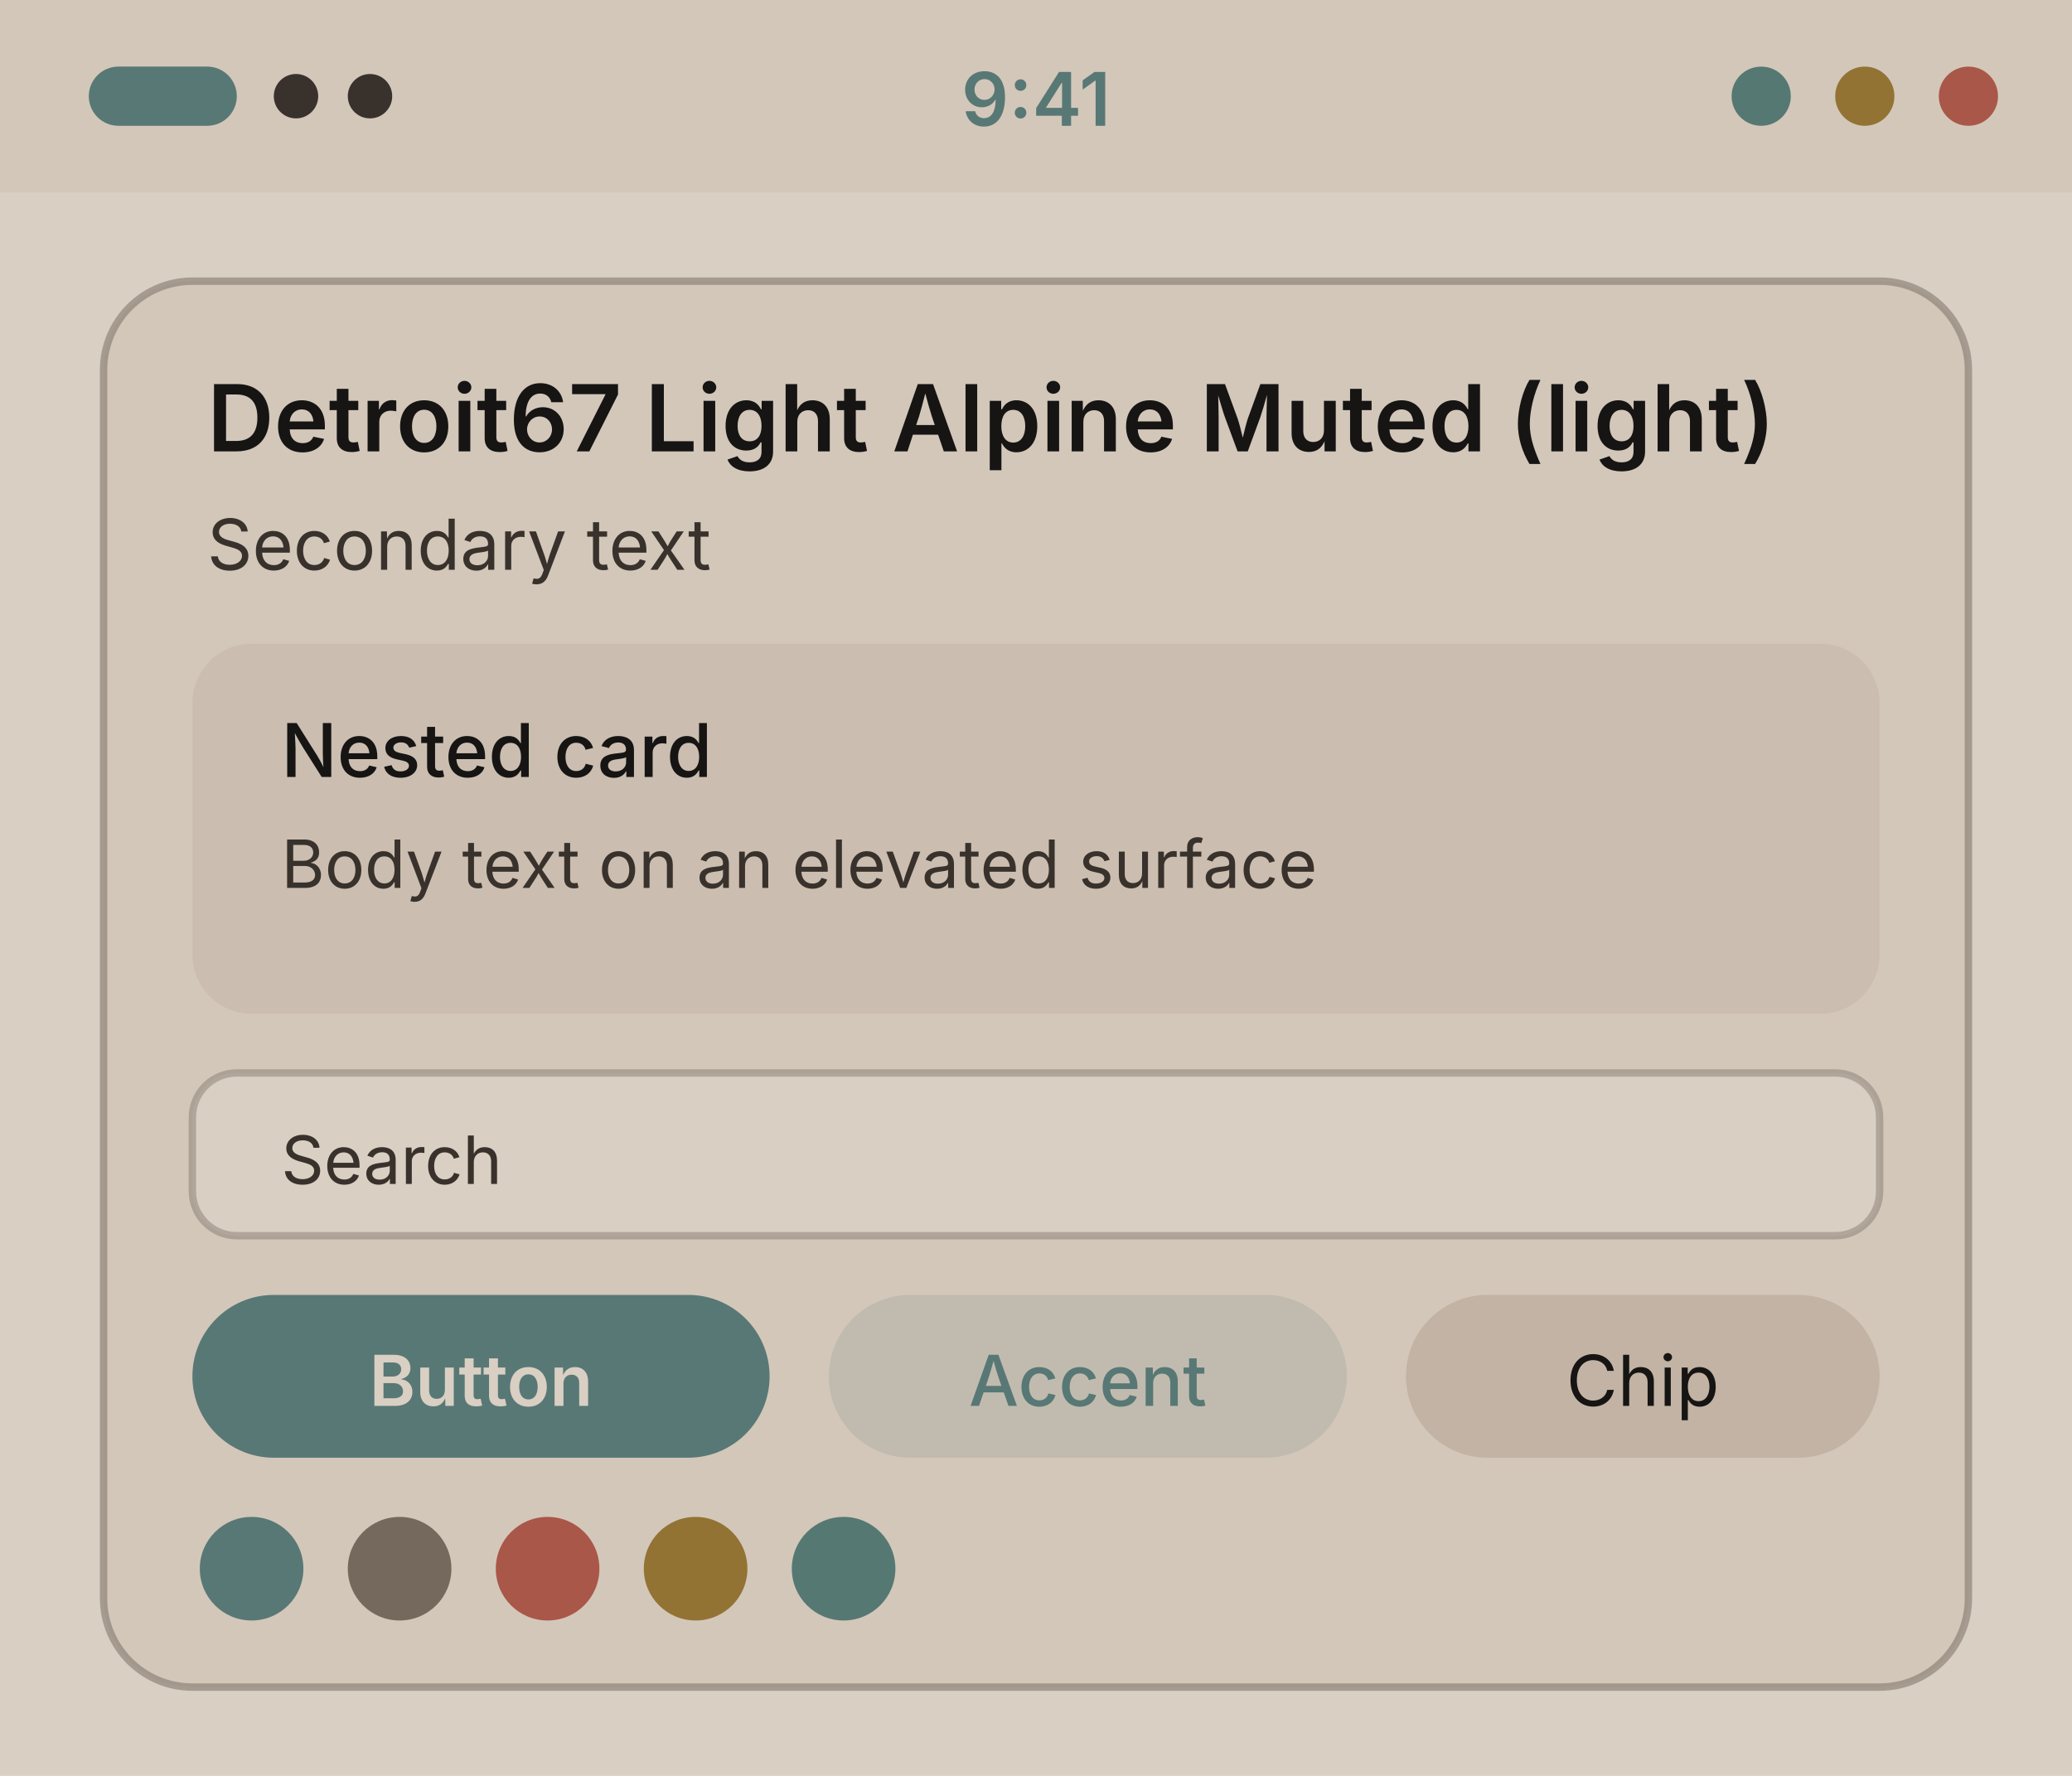
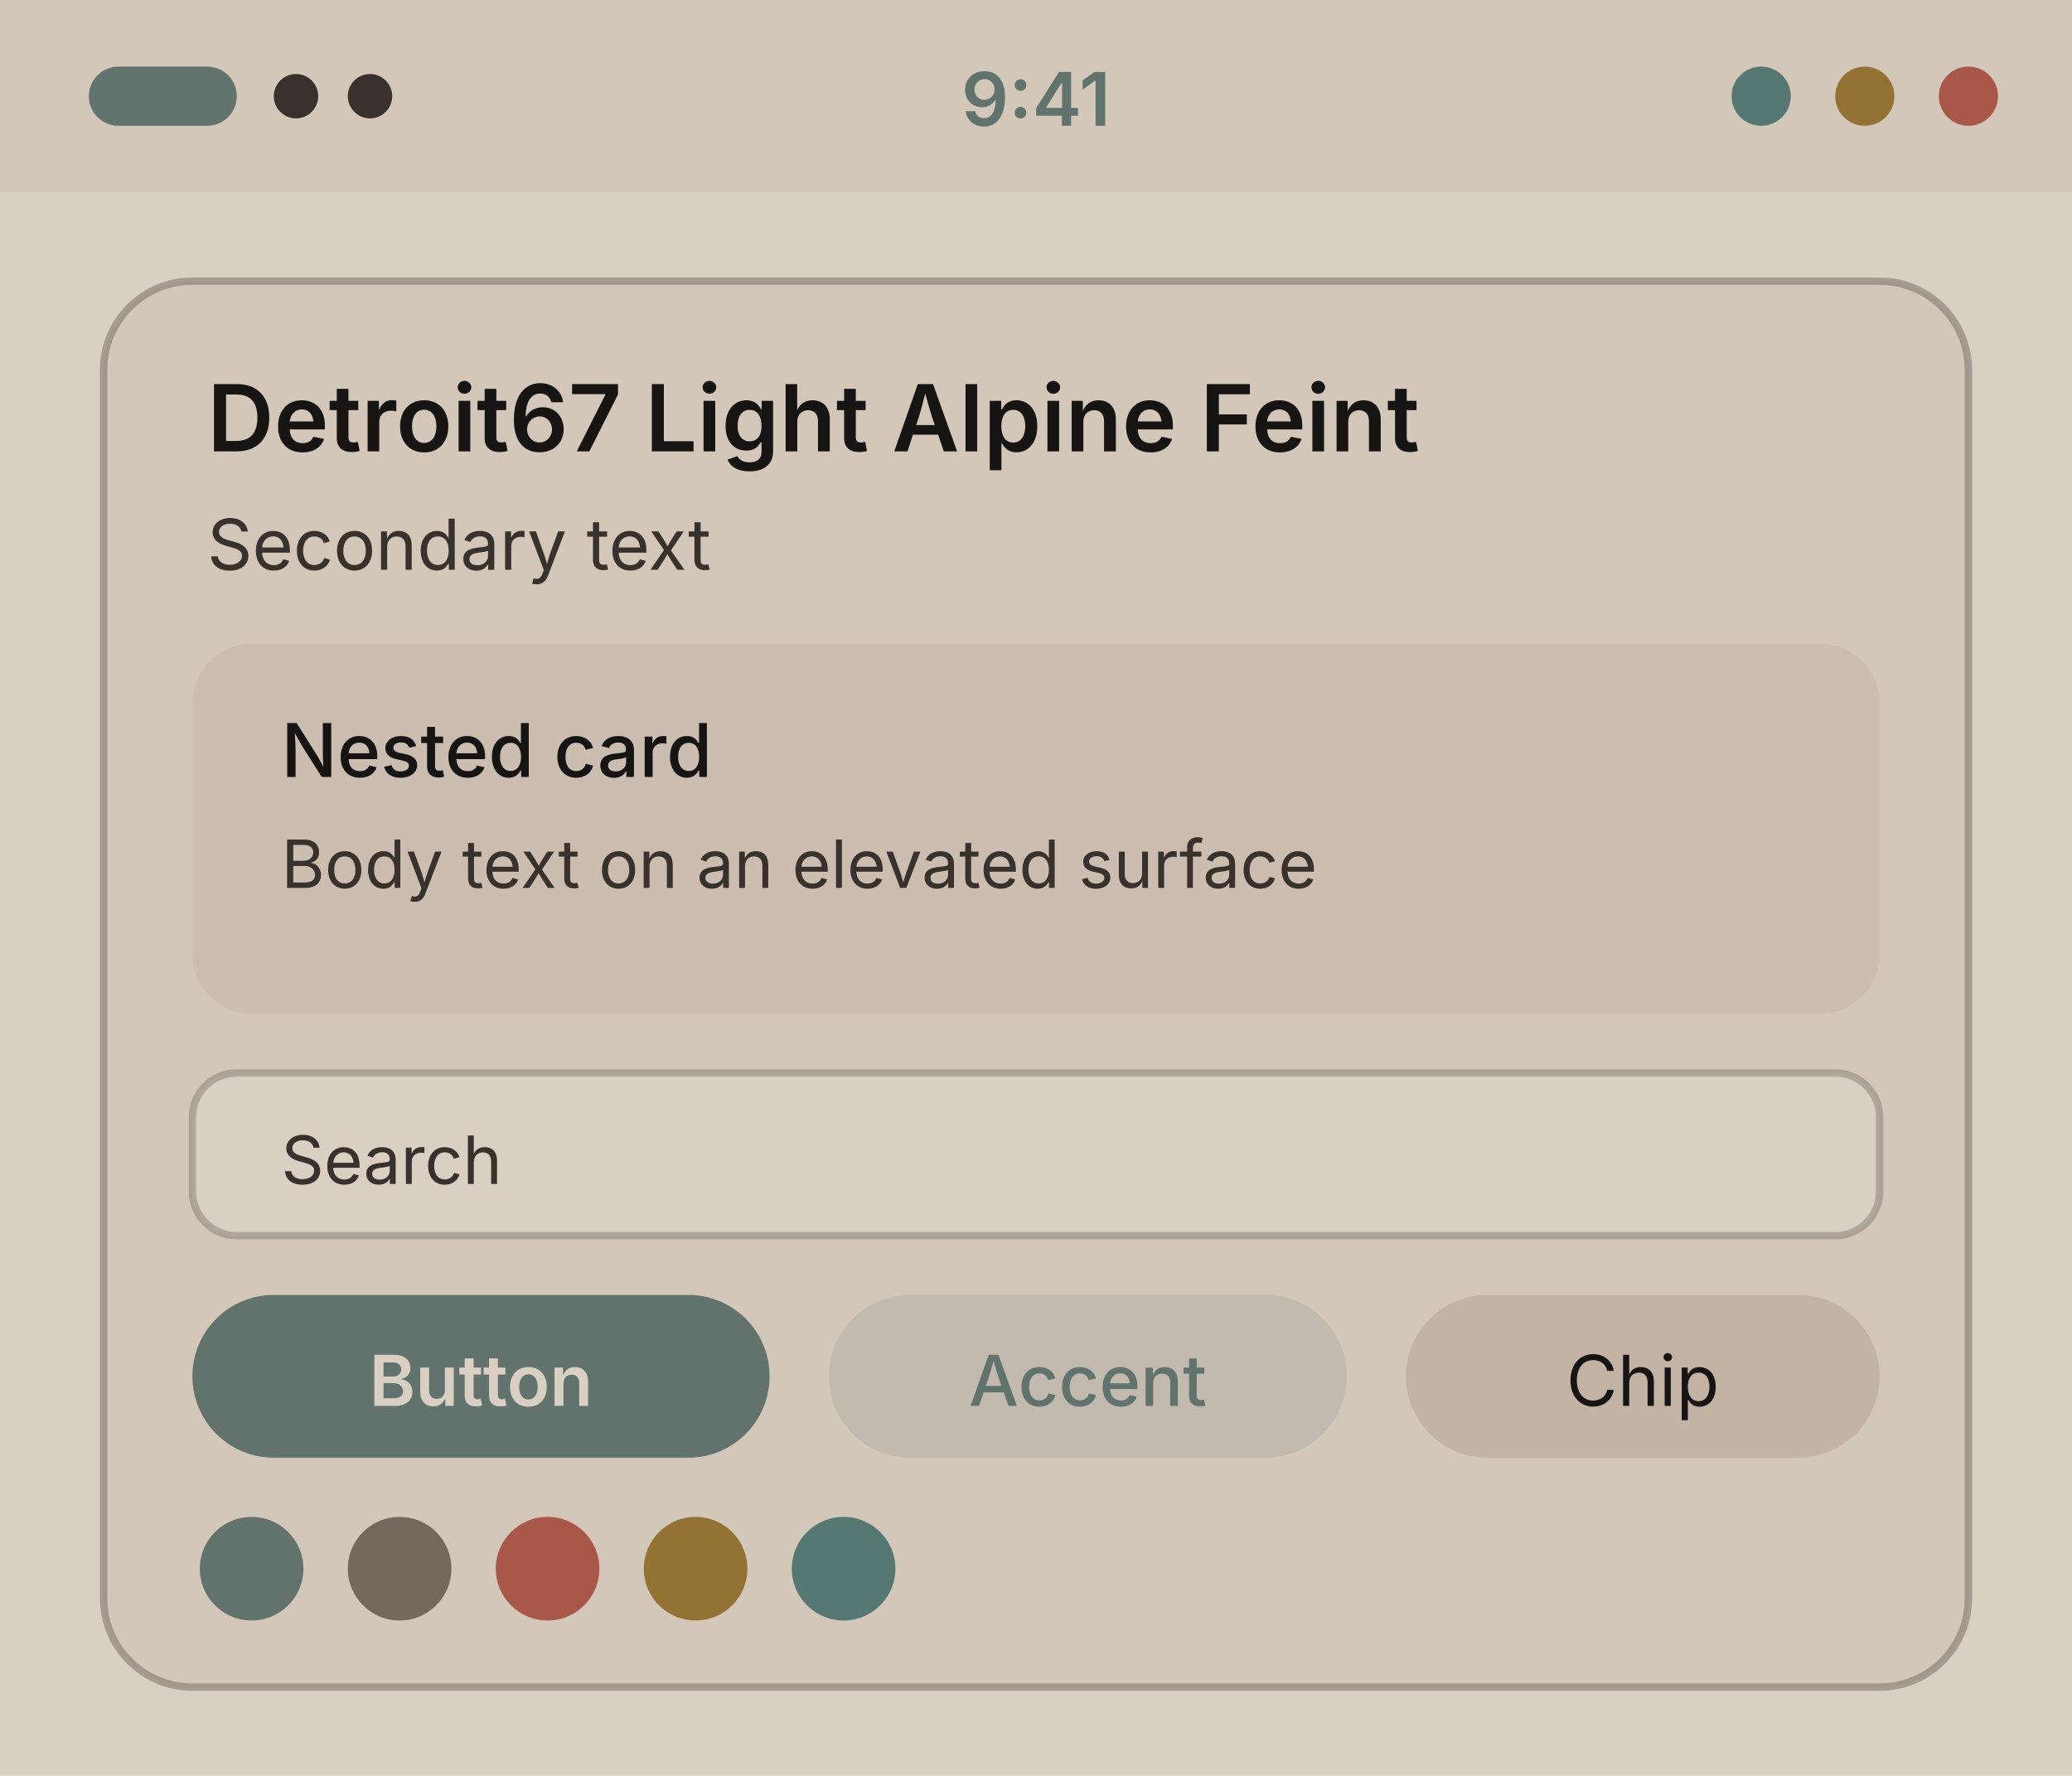
<svg xmlns="http://www.w3.org/2000/svg" width="280" height="240" viewBox="0 0 280 240">
  <g transform="translate(0, 0)">
    <rect width="280" height="240" fill="#D9CFC3" />
    <rect width="280" height="26" fill="#D3C7BA" />
-     <rect x="12" y="9" width="20" height="8" rx="4" fill="#587875" />
+     <rect x="12" y="9" width="20" height="8" rx="4" fill="#62736D" />
    <circle cx="40" cy="13" r="3" fill="#39322C" />
    <circle cx="50" cy="13" r="3" fill="#39322C" />
-     <text x="140" y="17" font-family="system-ui, -apple-system, Segoe UI, sans-serif" font-size="10" font-weight="600" text-anchor="middle" fill="#587875">9:41</text>
+     <text x="140" y="17" font-family="system-ui, -apple-system, Segoe UI, sans-serif" font-size="10" font-weight="600" text-anchor="middle" fill="#62736D">9:41</text>
    <circle cx="238" cy="13" r="4" fill="#557873" />
    <circle cx="252" cy="13" r="4" fill="#927333" />
    <circle cx="266" cy="13" r="4" fill="#A95748" />
    <rect x="14" y="38" width="252" height="190" rx="12" fill="#D3C7BA" stroke="#75695F" stroke-opacity="0.5" />
-     <text x="28" y="61" font-family="system-ui, -apple-system, Segoe UI, sans-serif" font-size="12.5" font-weight="600" fill="#161514">Detroit67 Light Alpine Muted (light)</text>
+     <text x="28" y="61" font-family="system-ui, -apple-system, Segoe UI, sans-serif" font-size="12.5" font-weight="600" fill="#161514">Detroit67 Light Alpine Feint</text>
    <text x="28" y="77" font-family="system-ui, -apple-system, Segoe UI, sans-serif" font-size="9.5" fill="#39322C">Secondary text</text>
    <rect x="26" y="87" width="228" height="50" rx="8" fill="#CBBEB0" />
    <text x="38" y="105" font-family="system-ui, -apple-system, Segoe UI, sans-serif" font-size="10" font-weight="500" fill="#161514">Nested card</text>
    <text x="38" y="120" font-family="system-ui, -apple-system, Segoe UI, sans-serif" font-size="9" fill="#39322C">Body text on an elevated surface</text>
    <rect x="26" y="145" width="228" height="22" rx="6" fill="#D9CFC3" stroke="#75695F" stroke-opacity="0.4" />
    <text x="38" y="160" font-family="system-ui, -apple-system, Segoe UI, sans-serif" font-size="9" fill="#39322C">Search</text>
-     <rect x="26" y="175" width="78" height="22" rx="11" fill="#587875" />
+     <rect x="26" y="175" width="78" height="22" rx="11" fill="#62736D" />
    <text x="65" y="190" font-family="system-ui, -apple-system, Segoe UI, sans-serif" font-size="9.5" font-weight="600" text-anchor="middle" fill="#D9CFC3">Button</text>
-     <rect x="112" y="175" width="70" height="22" rx="11" fill="#587875" fill-opacity="0.15" />
-     <text x="147" y="190" font-family="system-ui, -apple-system, Segoe UI, sans-serif" font-size="9.5" font-weight="500" text-anchor="middle" fill="#587875">Accent</text>
+     <rect x="112" y="175" width="70" height="22" rx="11" fill="#62736D" fill-opacity="0.15" />
+     <text x="147" y="190" font-family="system-ui, -apple-system, Segoe UI, sans-serif" font-size="9.5" font-weight="500" text-anchor="middle" fill="#62736D">Accent</text>
    <rect x="190" y="175" width="64" height="22" rx="11" fill="#C2B3A4" />
    <text x="222" y="190" font-family="system-ui, -apple-system, Segoe UI, sans-serif" font-size="9.5" text-anchor="middle" fill="#161514">Chip</text>
-     <circle cx="34" cy="212" r="7" fill="#587875" />
+     <circle cx="34" cy="212" r="7" fill="#62736D" />
    <circle cx="54" cy="212" r="7" fill="#75685D" />
    <circle cx="74" cy="212" r="7" fill="#A95748" />
    <circle cx="94" cy="212" r="7" fill="#927333" />
    <circle cx="114" cy="212" r="7" fill="#557873" />
  </g>
</svg>
